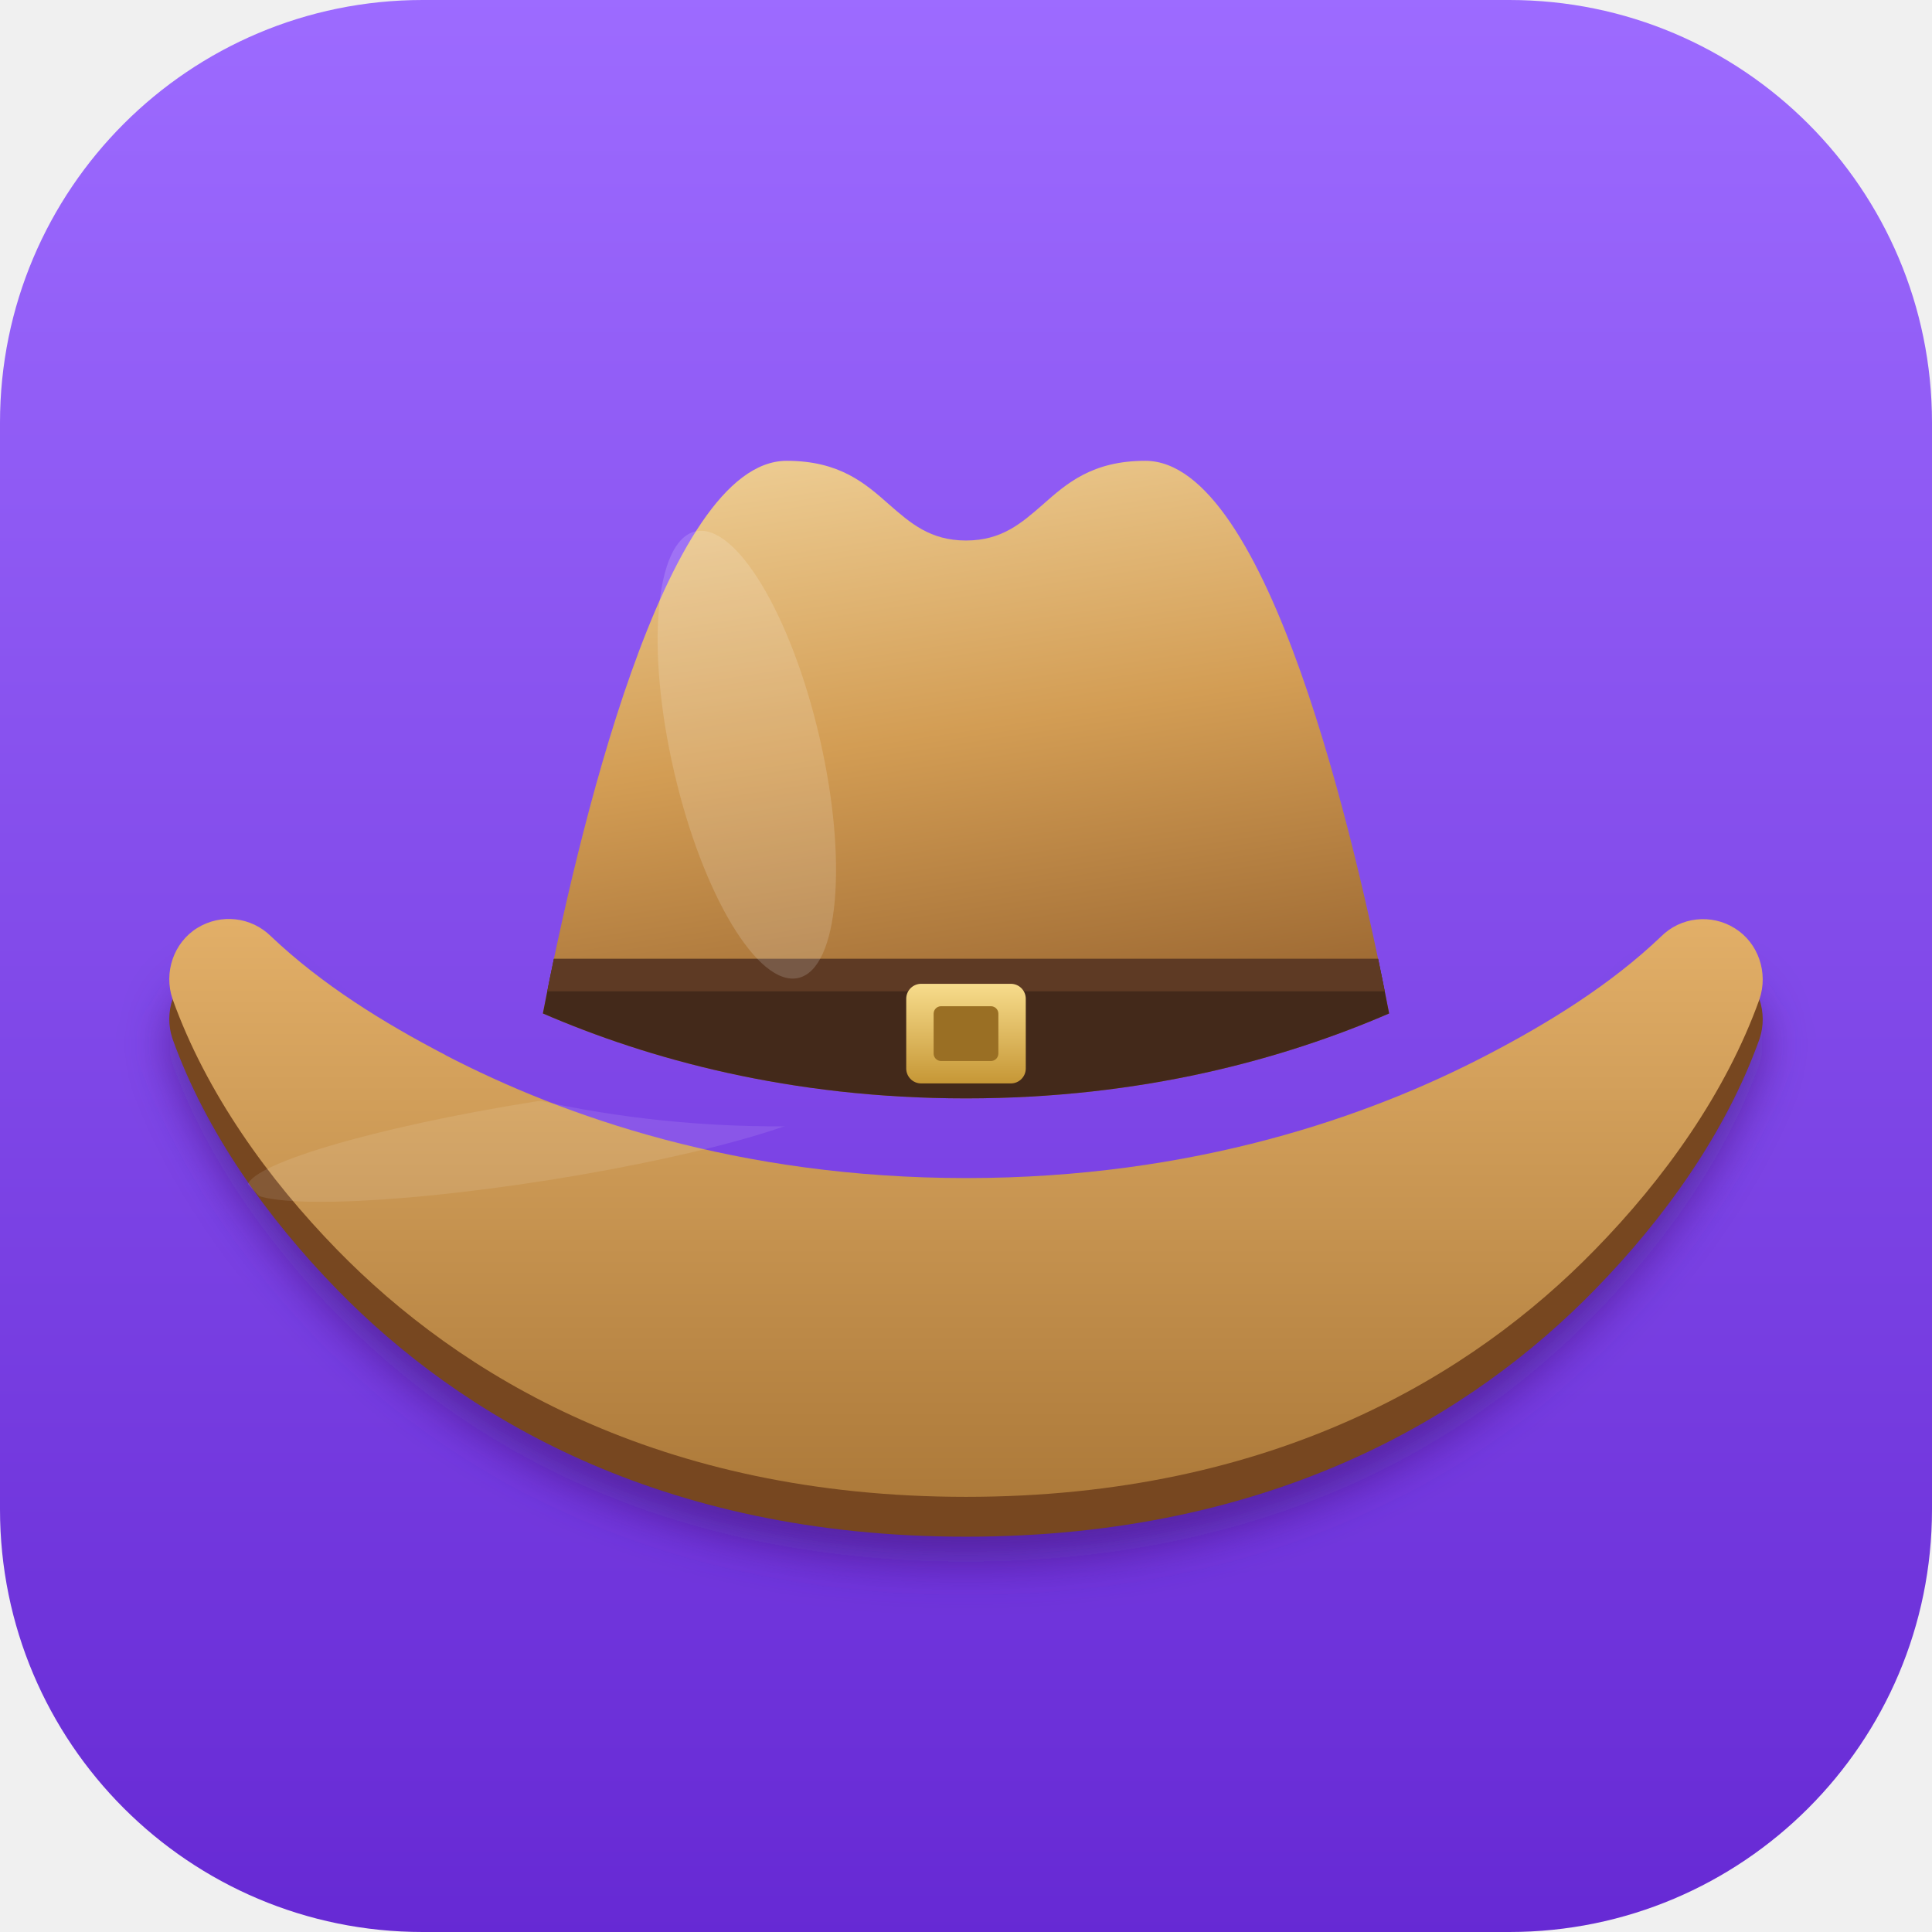
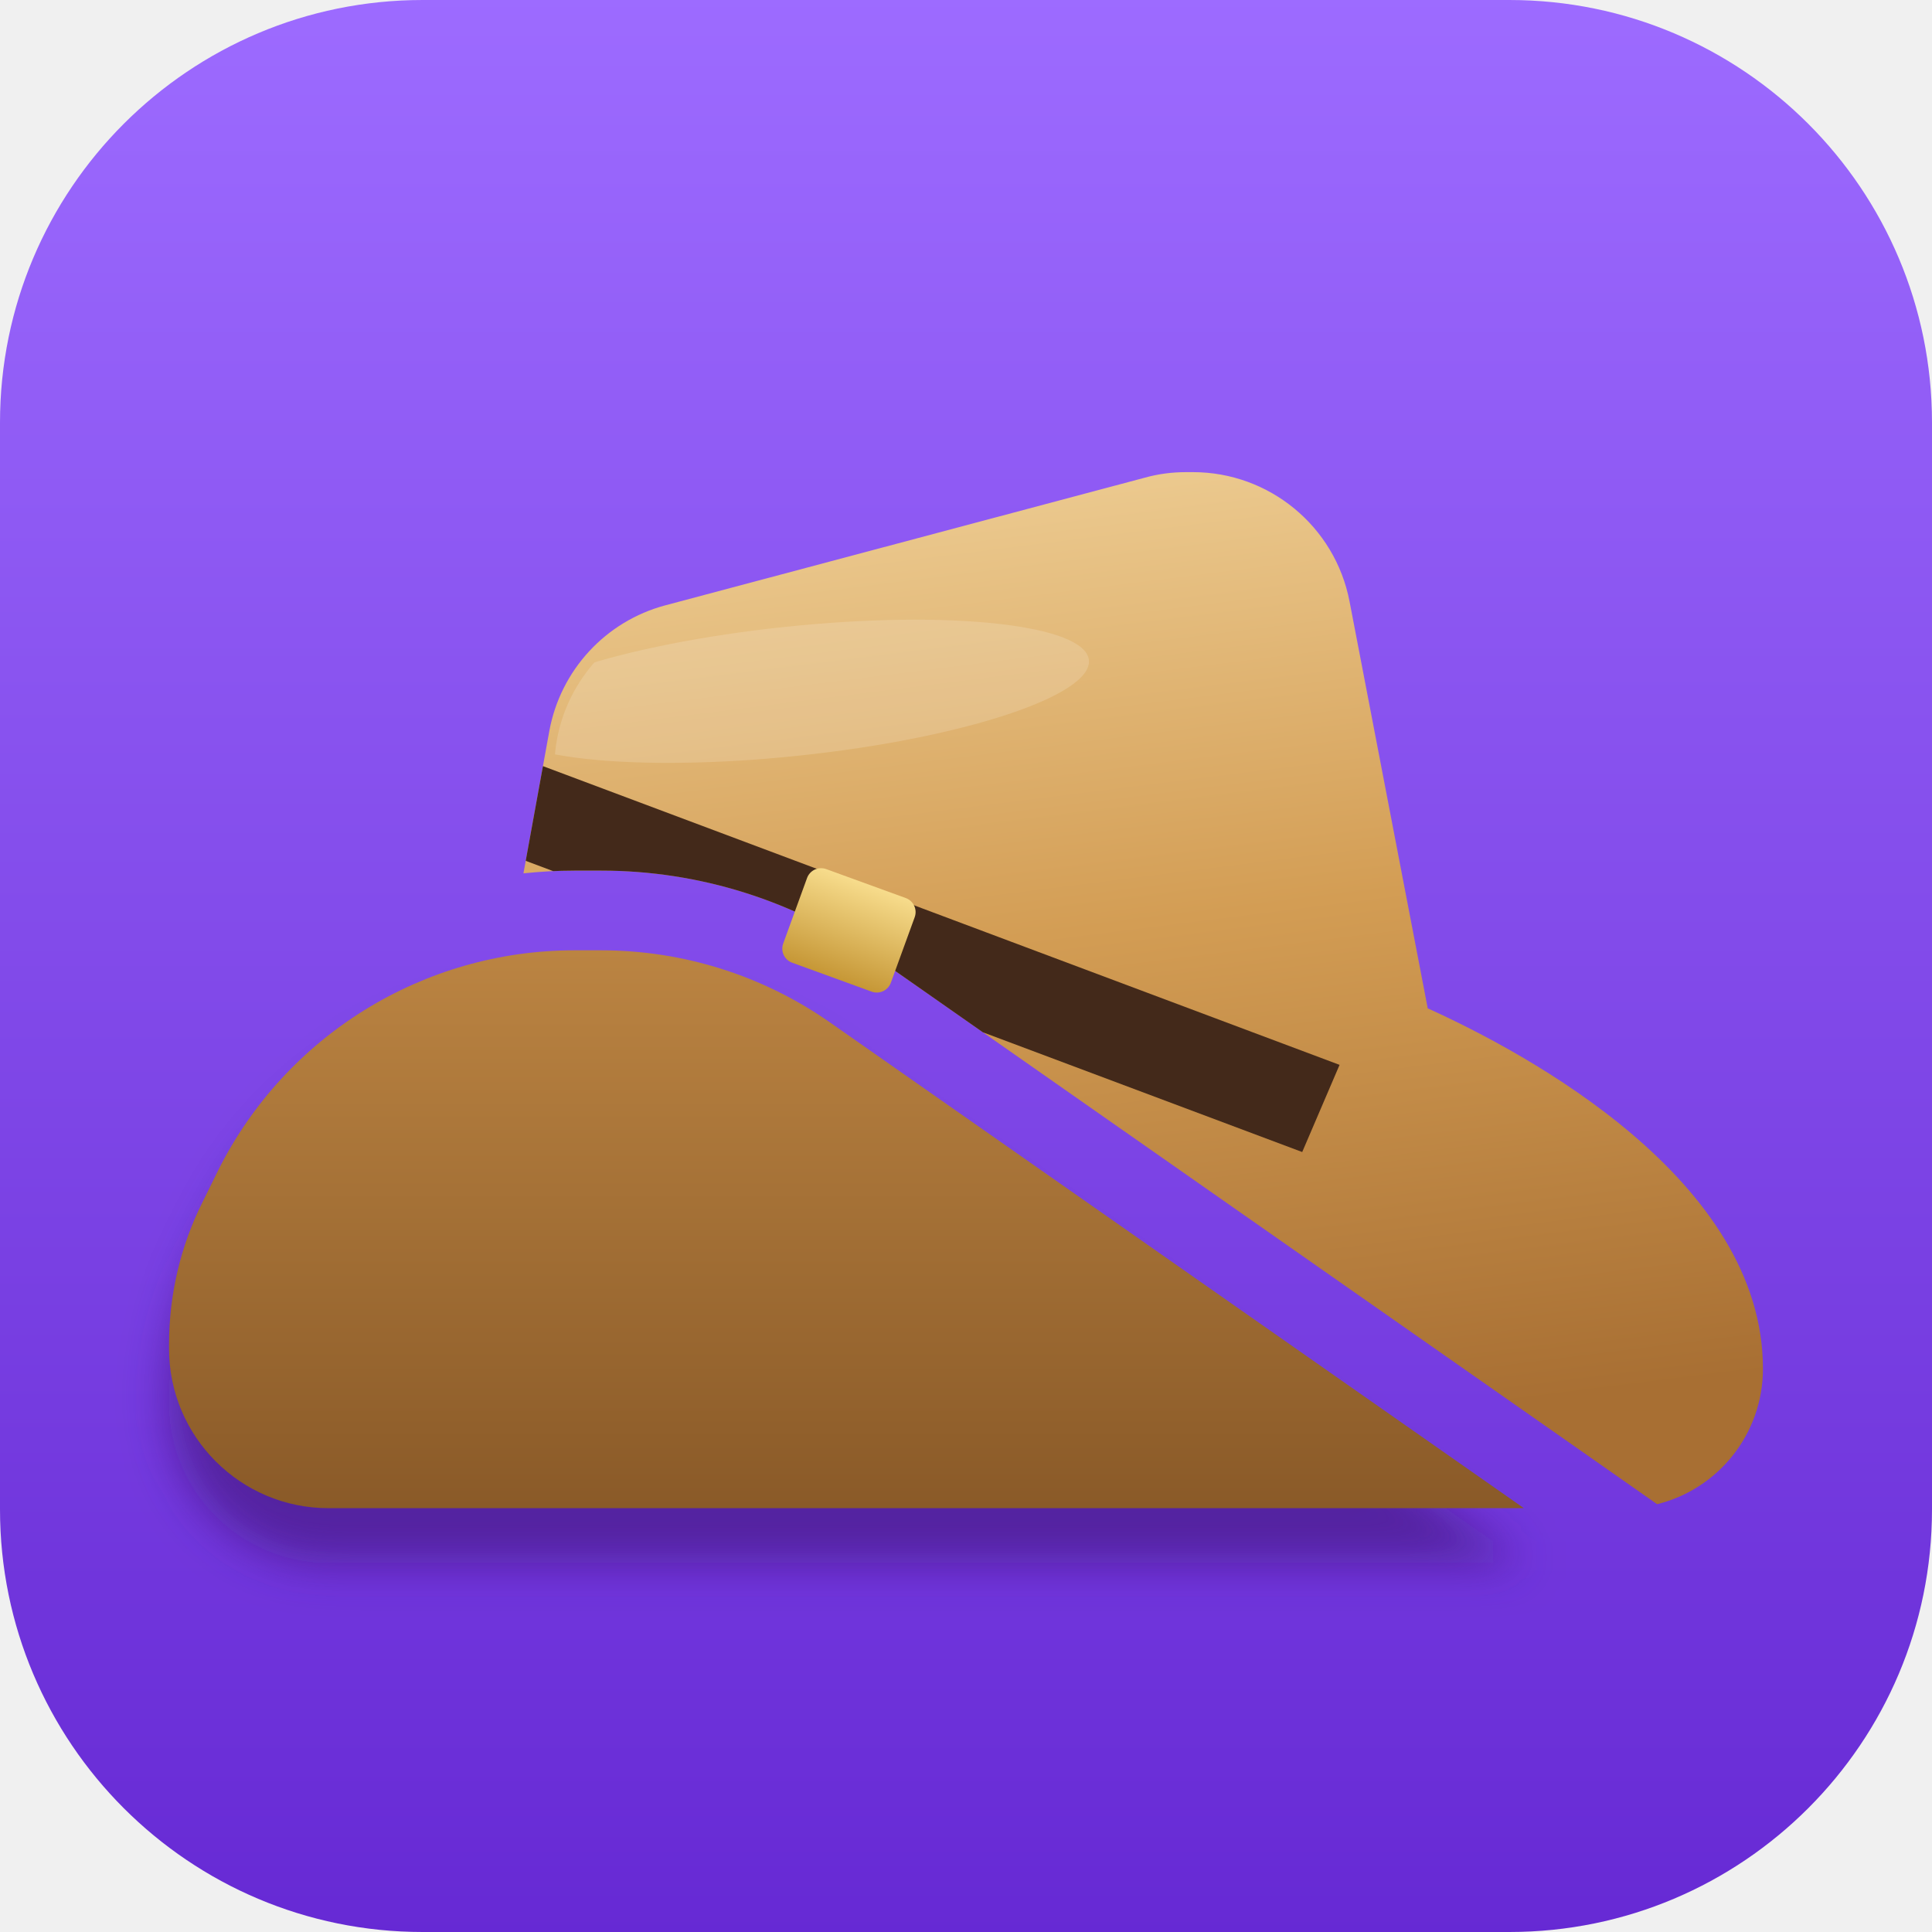
<svg xmlns="http://www.w3.org/2000/svg" viewBox="0 0 512 512" role="img" aria-label="Cowboy">
  <defs>
    <linearGradient id="bg" x1="0" y1="0" x2="0" y2="1">
      <stop offset="0" stop-color="#9d6bff" />
      <stop offset="1" stop-color="#6629d4" />
    </linearGradient>
-     <linearGradient id="crown" x1="0" y1="0" x2="0.2" y2="1">
+     <linearGradient id="crown" x1="0" y1="0" x2="0.15" y2="1">
      <stop offset="0" stop-color="#f0d199" />
      <stop offset="0.5" stop-color="#d39d54" />
-       <stop offset="1" stop-color="#996530" />
+       <stop offset="1" stop-color="#a86f33" />
    </linearGradient>
-     <linearGradient id="brim" x1="0" y1="0" x2="0" y2="1">
-       <stop offset="0" stop-color="#e2af68" />
-       <stop offset="1" stop-color="#ad7a3a" />
+     <linearGradient id="brimNear" x1="0" y1="0" x2="0" y2="1">
+       <stop offset="0" stop-color="#bb8442" />
+       <stop offset="1" stop-color="#8a5a28" />
    </linearGradient>
    <linearGradient id="buckle" x1="0" y1="0" x2="0" y2="1">
      <stop offset="0" stop-color="#f7dc8c" />
      <stop offset="1" stop-color="#c69736" />
    </linearGradient>
    <filter id="soft" x="-30%" y="-30%" width="160%" height="160%">
      <feGaussianBlur stdDeviation="9" />
    </filter>
    <clipPath id="crownClip">
-       <path d="M320 64c14.4 0 22.3-7 30.8-14.4C360.4 41.1 370.7 32 392 32c49.3 0 84.4 152.2 97.9 221.9C447.8 272.1 390.9 288 320 288s-127.8-15.9-169.9-34.1C163.6 184.2 198.7 32 248 32c21.3 0 31.6 9.1 41.2 17.6C297.7 57 305.6 64 320 64z" />
-     </clipPath>
-     <clipPath id="brimClip">
-       <path d="M111.1 270.7c47.2 24.5 117.5 49.3 209 49.3s161.8-24.8 208.9-49.3c24.8-12.9 49.8-28.3 70.1-47.7c7.9-7.9 20.2-9.2 29.6-3.3c9.5 5.9 13.5 17.9 9.9 28.5c-13.5 37.7-38.4 72.3-66.1 100.6C523.7 398.9 443.6 448 320 448s-203.6-49.1-252.5-99.2C39.8 320.4 14.9 285.8 1.4 248.1c-3.6-10.6 .4-22.6 9.9-28.5c9.5-5.9 21.7-4.5 29.6 3.3c20.4 19.4 45.3 34.8 70.1 47.7z" />
+       <path d="M152.7 135.9l-10.4 57.2c6.8-.7 13.6-1.1 20.5-1.1l10.7 0c39.4 0 77.8 12.1 110.1 34.7L562.4 421.8l35.1 24.6c24.4-6 42.5-28.1 42.5-54.4c0-75.8-94.7-126.6-134.6-144.7L474 83.9C468.2 53.8 441.8 32 411.1 32l-2.7 0c-5.6 0-11.1 .7-16.5 2.2L199.2 85.5c-23.9 6.4-42 26-46.5 50.4z" />
    </clipPath>
  </defs>
  <rect width="512" height="512" rx="112" fill="url(#bg)" />
-   <g transform="translate(44.8 101) scale(0.66)">
-     <path d="M111.1 270.7c47.2 24.5 117.5 49.3 209 49.3s161.8-24.8 208.9-49.3c24.8-12.9 49.8-28.3 70.1-47.7c7.9-7.9 20.2-9.2 29.6-3.3c9.5 5.9 13.5 17.9 9.9 28.5c-13.5 37.7-38.4 72.3-66.1 100.6C523.7 398.9 443.6 448 320 448s-203.6-49.1-252.5-99.2C39.8 320.4 14.9 285.8 1.4 248.1c-3.6-10.6 .4-22.6 9.9-28.5c9.5-5.9 21.7-4.5 29.6 3.3c20.4 19.4 45.3 34.8 70.1 47.7z" transform="translate(0 26)" fill="#350f63" opacity="0.5" filter="url(#soft)" />
-     <path d="M111.1 270.7c47.2 24.5 117.5 49.3 209 49.3s161.8-24.8 208.9-49.3c24.8-12.9 49.8-28.3 70.1-47.7c7.9-7.9 20.2-9.2 29.6-3.3c9.5 5.9 13.5 17.9 9.9 28.5c-13.5 37.7-38.4 72.3-66.1 100.6C523.7 398.9 443.6 448 320 448s-203.6-49.1-252.5-99.2C39.8 320.4 14.9 285.8 1.4 248.1c-3.6-10.6 .4-22.6 9.9-28.5c9.5-5.9 21.7-4.5 29.6 3.3c20.4 19.4 45.3 34.8 70.1 47.7z" transform="translate(0 16)" fill="#774720" />
-     <path d="M111.1 270.7c47.2 24.5 117.5 49.3 209 49.3s161.8-24.8 208.9-49.3c24.8-12.9 49.8-28.3 70.1-47.7c7.9-7.9 20.2-9.2 29.6-3.3c9.5 5.9 13.5 17.9 9.9 28.5c-13.5 37.7-38.4 72.3-66.1 100.6C523.7 398.9 443.6 448 320 448s-203.6-49.1-252.5-99.2C39.8 320.4 14.9 285.8 1.4 248.1c-3.6-10.6 .4-22.6 9.9-28.5c9.5-5.9 21.7-4.5 29.6 3.3c20.4 19.4 45.3 34.8 70.1 47.7z" fill="url(#brim)" />
-     <ellipse clip-path="url(#brimClip)" cx="150" cy="305" rx="120" ry="16" fill="#ffffff" opacity="0.10" transform="rotate(-9 150 305)" />
-     <path d="M320 64c14.4 0 22.3-7 30.8-14.4C360.4 41.1 370.7 32 392 32c49.3 0 84.4 152.2 97.9 221.9C447.8 272.1 390.9 288 320 288s-127.8-15.9-169.9-34.1C163.6 184.2 198.7 32 248 32c21.3 0 31.6 9.1 41.2 17.6C297.7 57 305.6 64 320 64z" fill="url(#crown)" />
+   <g transform="translate(44.8 104) scale(0.66)">
+     <path d="M0 384c0 35.3 28.7 64 64 64l480 0L265.3 252.9c-26.9-18.8-58.9-28.9-91.8-28.9l-10.7 0c-60.6 0-116 34.2-143.1 88.4L13.5 325C4.6 342.7 0 362.3 0 382.2L0 384z" transform="translate(0 22)" fill="#350f63" opacity="0.5" filter="url(#soft)" />
+     <path d="M0 384c0 35.3 28.7 64 64 64l480 0L265.3 252.9c-26.9-18.8-58.9-28.9-91.8-28.9l-10.7 0c-60.6 0-116 34.2-143.1 88.4L13.5 325C4.6 342.7 0 362.3 0 382.2L0 384z" fill="url(#brimNear)" />
+     <path d="M152.7 135.9l-10.4 57.2c6.8-.7 13.6-1.1 20.5-1.1l10.7 0c39.4 0 77.8 12.1 110.1 34.7L562.4 421.8l35.1 24.6c24.4-6 42.5-28.1 42.5-54.4c0-75.8-94.7-126.6-134.6-144.7L474 83.9C468.2 53.8 441.8 32 411.1 32l-2.7 0c-5.6 0-11.1 .7-16.5 2.2L199.2 85.5c-23.9 6.4-42 26-46.5 50.4z" fill="url(#crown)" />
    <g clip-path="url(#crownClip)">
-       <rect x="138" y="232" width="364" height="58" fill="#43291a" />
-       <rect x="138" y="232" width="364" height="13" fill="#5e3a24" />
+       <path d="M150 150 L470 270 L455 305 L135 185 Z" fill="#43291a" />
    </g>
-     <rect x="296" y="242" width="48" height="40" rx="6" fill="url(#buckle)" />
-     <rect x="307" y="251" width="26" height="22" rx="3" fill="#9a6f24" />
-     <ellipse clip-path="url(#crownClip)" cx="232" cy="150" rx="30" ry="92" fill="#ffffff" opacity="0.16" transform="rotate(-13 232 150)" />
+     <rect x="250" y="196" width="46" height="40" rx="6" transform="rotate(20 273 216)" fill="url(#buckle)" />
+     <ellipse clip-path="url(#crownClip)" cx="250" cy="120" rx="120" ry="26" fill="#ffffff" opacity="0.16" transform="rotate(-6 250 120)" />
  </g>
</svg>
